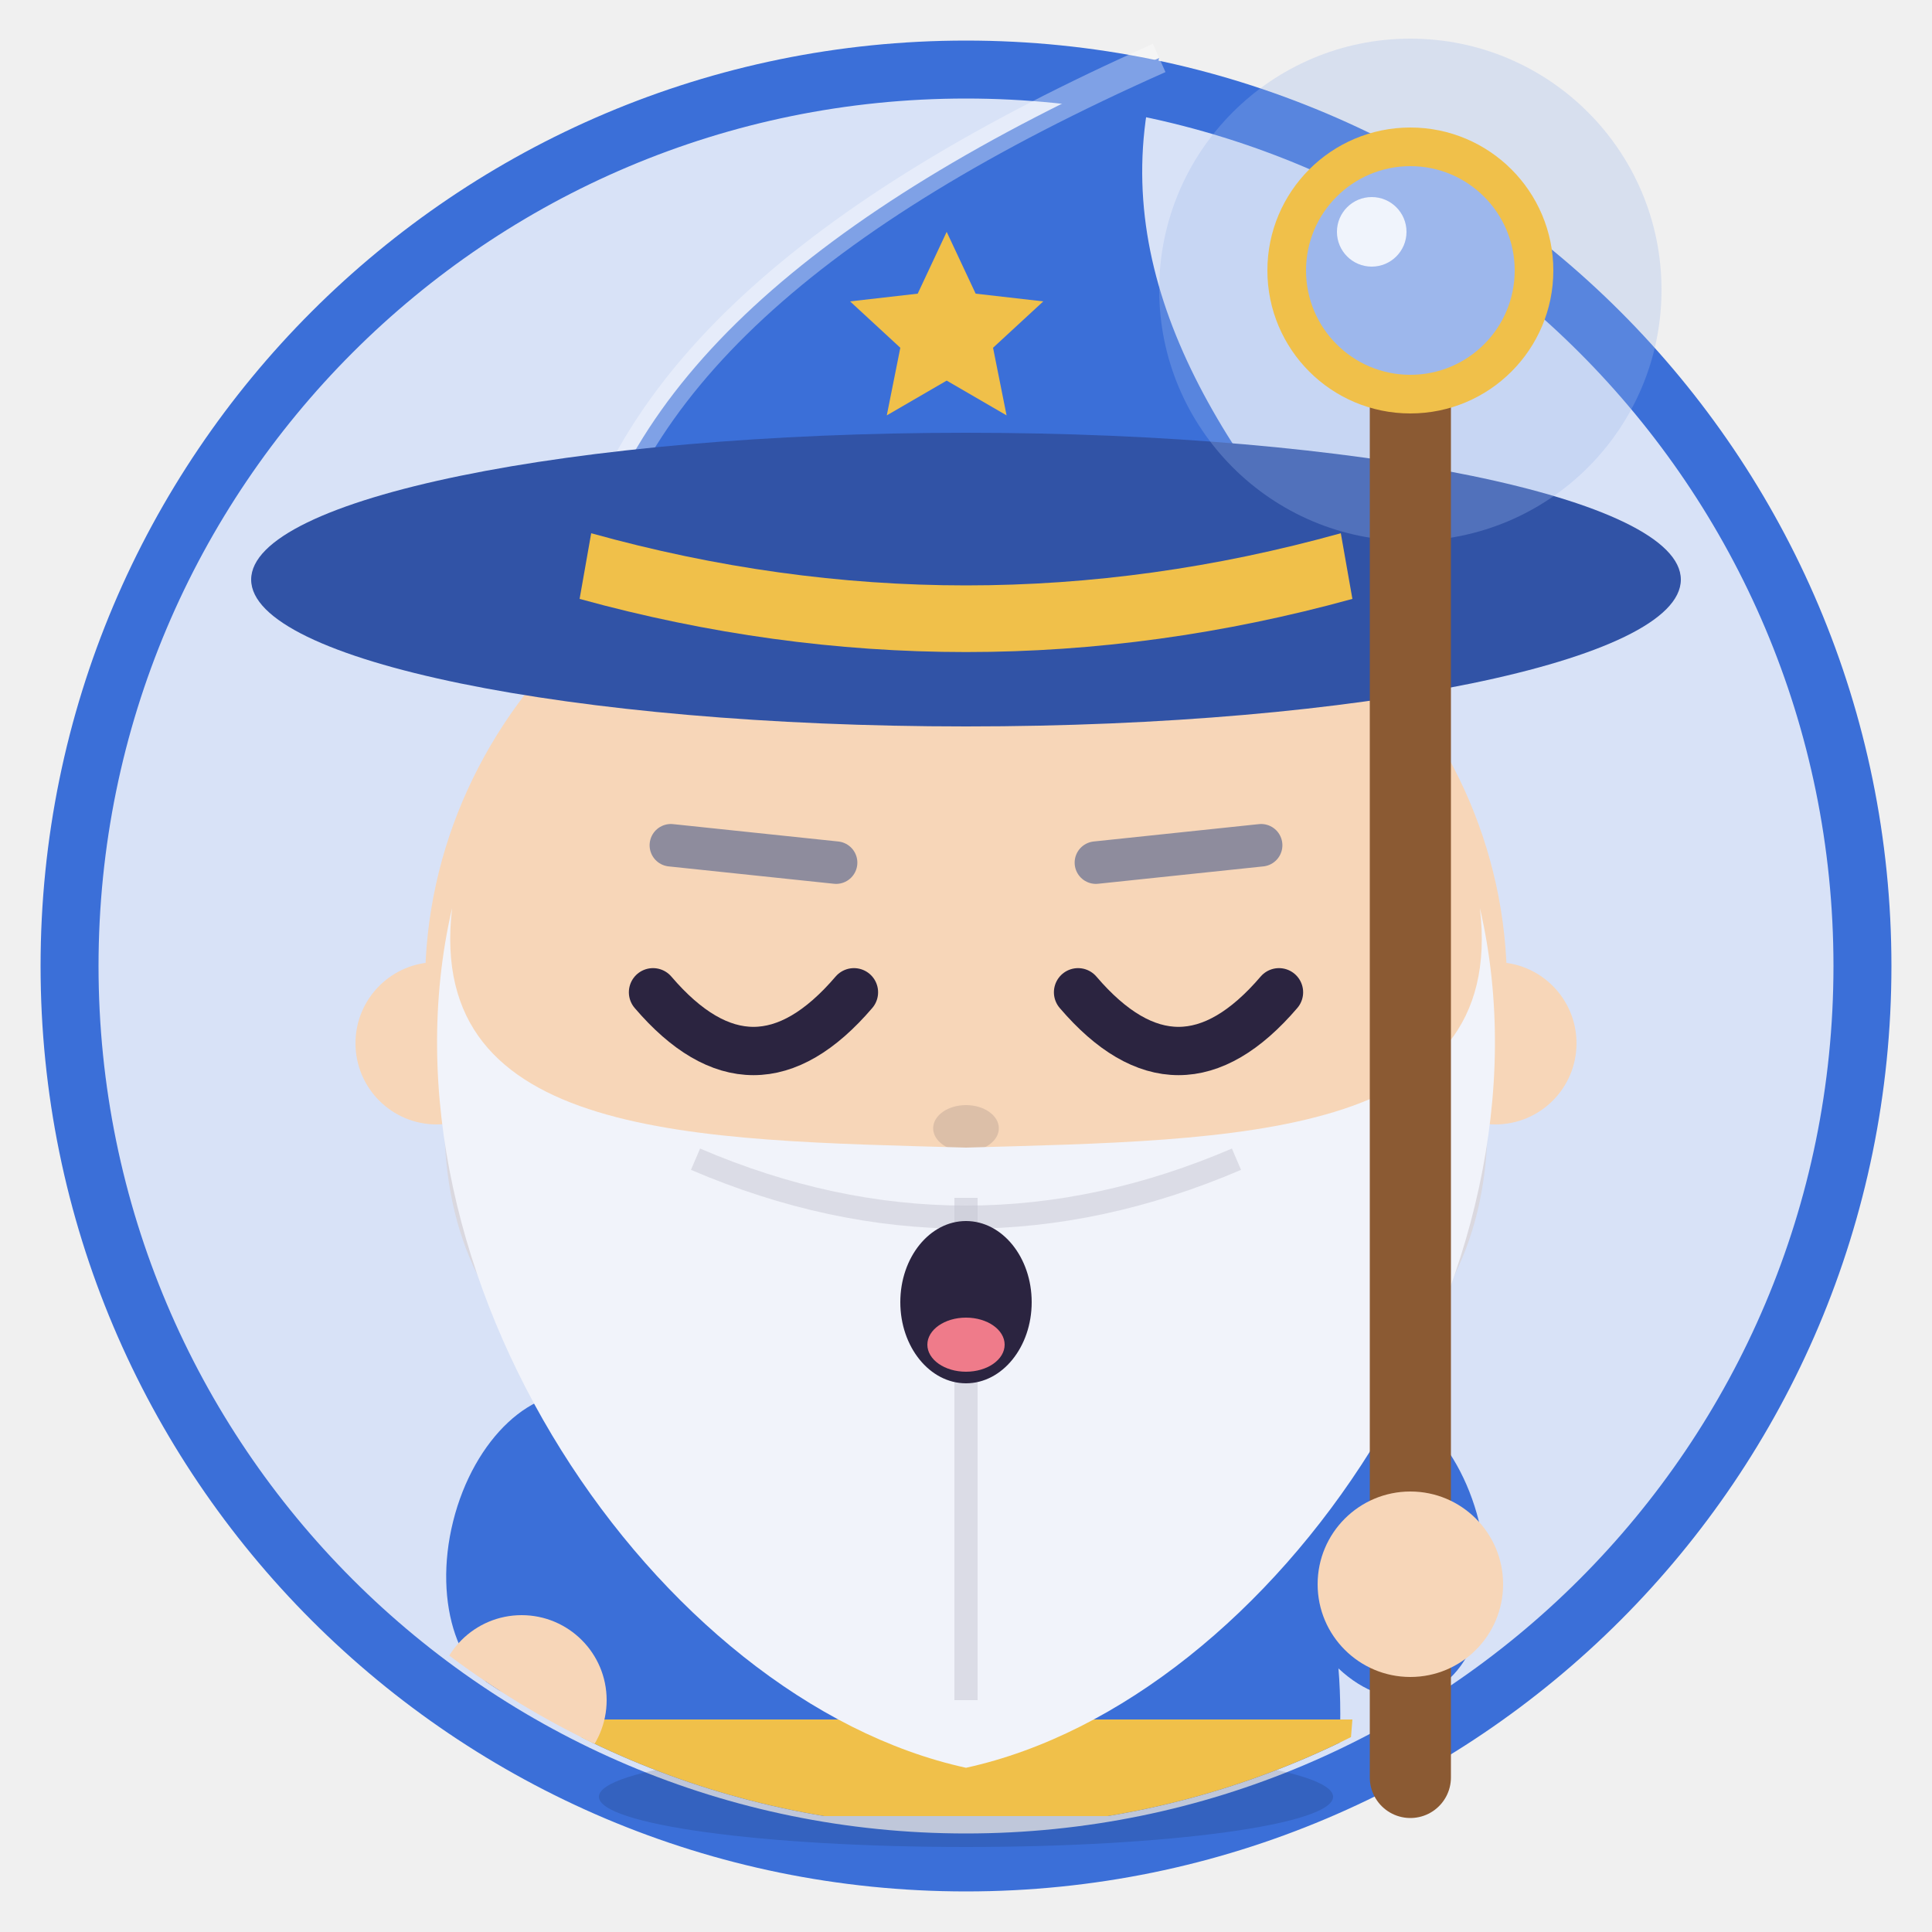
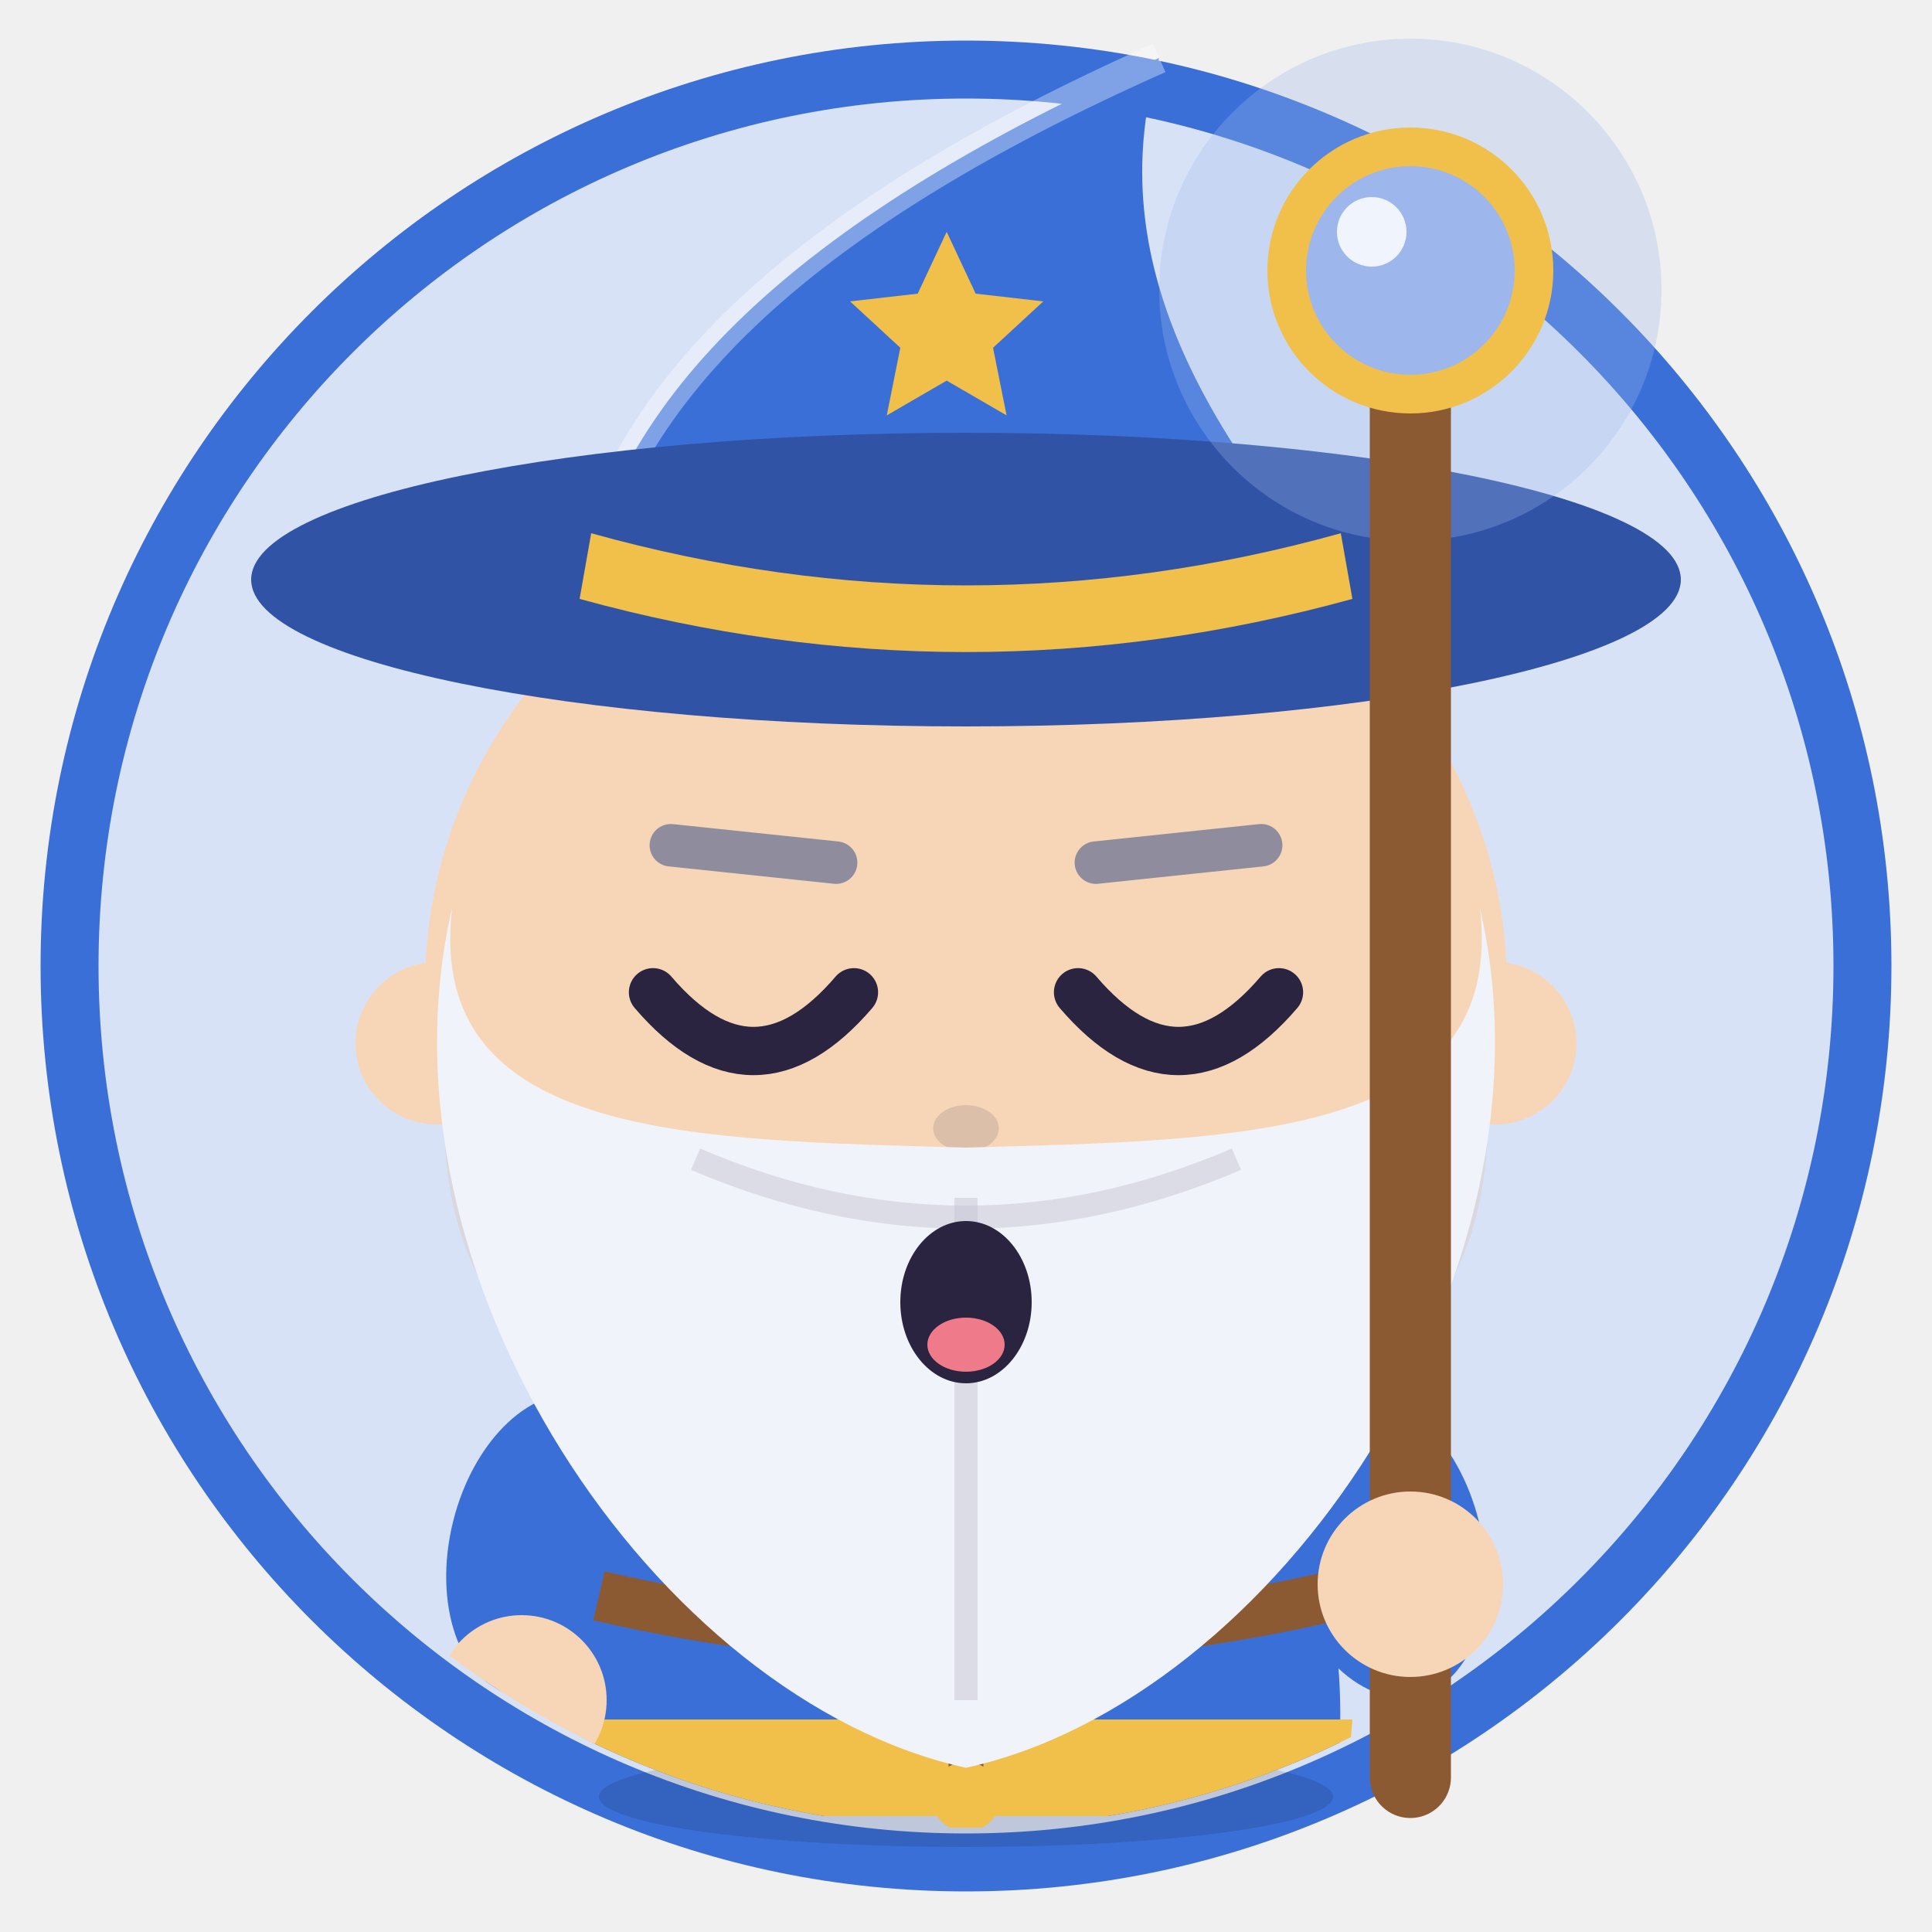
- <svg xmlns="http://www.w3.org/2000/svg" viewBox="0 0 100 100" class="av static d-a" data-dir="a" data-state="idle" data-expr="sleepy" role="img" aria-label="Wizard agent">
+ <svg xmlns="http://www.w3.org/2000/svg" viewBox="0 0 100 100" class="av static" data-state="idle" data-expr="sleepy" aria-hidden="true">
  <g class="frame" data-part="frame">
    <circle cx="50" cy="50" r="46.4" fill="#d8e2f7" stroke="#3b6fd8" stroke-width="3" class="ring" />
    <ellipse cx="50" cy="93" rx="19" ry="2.6" fill="#000" opacity=".12" />
  </g>
-   <g class="ch" style="transform-origin:50px 94px">
+   <g class="ch">
    <g class="body" data-part="body">
-       <clipPath id="adu37">
+       <clipPath id="adp">
        <circle cx="50" cy="50" r="44.6" />
      </clipPath>
-       <g clip-path="url(#adu37)">
+       <g clip-path="url(#adp)">
        <ellipse cx="28.5" cy="80" rx="5.2" ry="8" transform="rotate(14 28.5 80)" fill="#3b6fd8" />
        <ellipse cx="71.5" cy="80" rx="5.2" ry="8" transform="rotate(-14 71.5 80)" fill="#3b6fd8" />
        <path d="M31 94C29 79 35 71 50 71C65 71 71 79 69 94Z" fill="#3b6fd8" />
        <path d="M30 89H70L69.6 94H30.4Z" fill="#f0c04a" />
+         <path d="M31 82.6Q50 87 69 82.6" fill="none" stroke="#8b5a33" stroke-width="2.6" />
+         <path d="M50 83.6V92" stroke="#8b5a33" stroke-width="1.8" stroke-linecap="round" />
+         <circle cx="50" cy="93" r="1.8" fill="#f0c04a" />
        <path d="M50 73l1.5 3.2 3.5.4-2.6 2.4.7 3.5-3.1-1.8-3.1 1.8.7-3.5-2.6-2.4 3.5-.4z" fill="#f0c04a" />
        <circle cx="27" cy="88" r="4.4" fill="#f7d6b8" />
      </g>
    </g>
    <g class="head" data-part="head">
      <circle cx="22.6" cy="54" r="4.2" fill="#f7d6b8" />
      <circle cx="77.4" cy="54" r="4.2" fill="#f7d6b8" />
      <ellipse cx="50" cy="51" rx="28" ry="26" fill="#f7d6b8" />
      <path d="M23 58Q50 88 77 58Q77 76 50 77Q23 76 23 58Z" fill="#dcbfa8" opacity=".3" />
      <ellipse cx="50" cy="58.4" rx="1.7" ry="1.2" fill="#dcbfa8" />
      <path d="M23.4 47C22 59 36 59 50 59.4C64 59 78 59 76.6 47C81 66 66 88 50 91.5C34 88 19 66 23.4 47Z" fill="#f1f3fa" />
      <path d="M50 62V88" stroke="#c6c6d2" stroke-width="1.2" opacity=".5" />
      <path d="M36 60Q50 66 64 60" fill="none" stroke="#c6c6d2" stroke-width="1.2" opacity=".5" />
    </g>
    <g class="hat" data-part="hat">
      <path d="M30 31C32 20 42 11 60 3C57 13 62 22 70 31Z" fill="#3b6fd8" />
      <path d="M30 31C32 20 42 11 60 3" fill="none" stroke="#fff" stroke-width="1.6" opacity=".35" />
      <ellipse cx="50" cy="30" rx="37" ry="7.6" fill="#3153a6" />
      <path d="M30.6 27.6Q50 33 69.4 27.6L70 31Q50 36.5 30 31Z" fill="#f0c04a" />
      <path d="M49 12l1.5 3.2 3.5.4-2.6 2.4.7 3.5-3.1-1.8-3.1 1.8.7-3.5-2.6-2.4 3.5-.4z" fill="#f0c04a" />
    </g>
    <g class="eyes-brows" data-part="eyes-brows">
-       <g class="eyes" style="transform-origin:50px 52px">
+       <g class="eyes">
        <g transform="translate(39 52)">
          <path d="M-5.2 -0.64Q0 5.44 5.2 -0.64" fill="none" stroke="#2b2440" stroke-width="2.5" stroke-linecap="round" />
        </g>
        <g transform="translate(61 52)">
          <path d="M-5.2 -0.64Q0 5.44 5.2 -0.64" fill="none" stroke="#2b2440" stroke-width="2.5" stroke-linecap="round" />
        </g>
      </g>
      <g class="brows">
        <path d="M-4.3 0H4.3" transform="translate(39 44.2) rotate(6)" stroke="#8e8c9d" stroke-width="2.2" stroke-linecap="round" fill="none" />
        <path d="M-4.3 0H4.3" transform="translate(61 44.2) rotate(-6)" stroke="#8e8c9d" stroke-width="2.2" stroke-linecap="round" fill="none" />
      </g>
    </g>
    <g class="mouth" data-part="mouth">
      <g class="mouth" transform="translate(50 64) scale(1)">
        <ellipse cy="3.4" rx="3.4" ry="4.2" fill="#2b2440" />
        <ellipse cy="5.6" rx="2" ry="1.4" fill="#ef7b8a" />
      </g>
    </g>
    <g class="fx" data-part="fx">
      <g class="fx" />
    </g>
-     <g class="prop" data-part="prop">
-       <g class="prop" style="transform-origin:73px 82px">
-         <circle class="glow" opacity=".3" cx="73" cy="15" r="13" fill="#9db7ec" />
-         <path d="M73 15V92" stroke="#8b5a33" stroke-width="4.2" stroke-linecap="round" />
-         <circle cx="73" cy="14" r="6.4" fill="#9db7ec" stroke="#f0c04a" stroke-width="2" />
-         <circle cx="71" cy="12" r="1.8" fill="#fff" opacity=".85" />
-         <circle cx="73" cy="82" r="4.8" fill="#f7d6b8" />
-       </g>
+     <g class="prop" data-part="prop" data-prop="staff">
+       <circle class="glow" opacity=".3" cx="73" cy="15" r="13" fill="#9db7ec" />
+       <path d="M73 15V92" stroke="#8b5a33" stroke-width="4.2" stroke-linecap="round" />
+       <circle cx="73" cy="14" r="6.4" fill="#9db7ec" stroke="#f0c04a" stroke-width="2" />
+       <circle cx="71" cy="12" r="1.8" fill="#fff" opacity=".85" />
+       <circle cx="73" cy="82" r="4.8" fill="#f7d6b8" />
    </g>
  </g>
  <g class="state" data-part="state">
    <g class="fg" />
  </g>
</svg>
